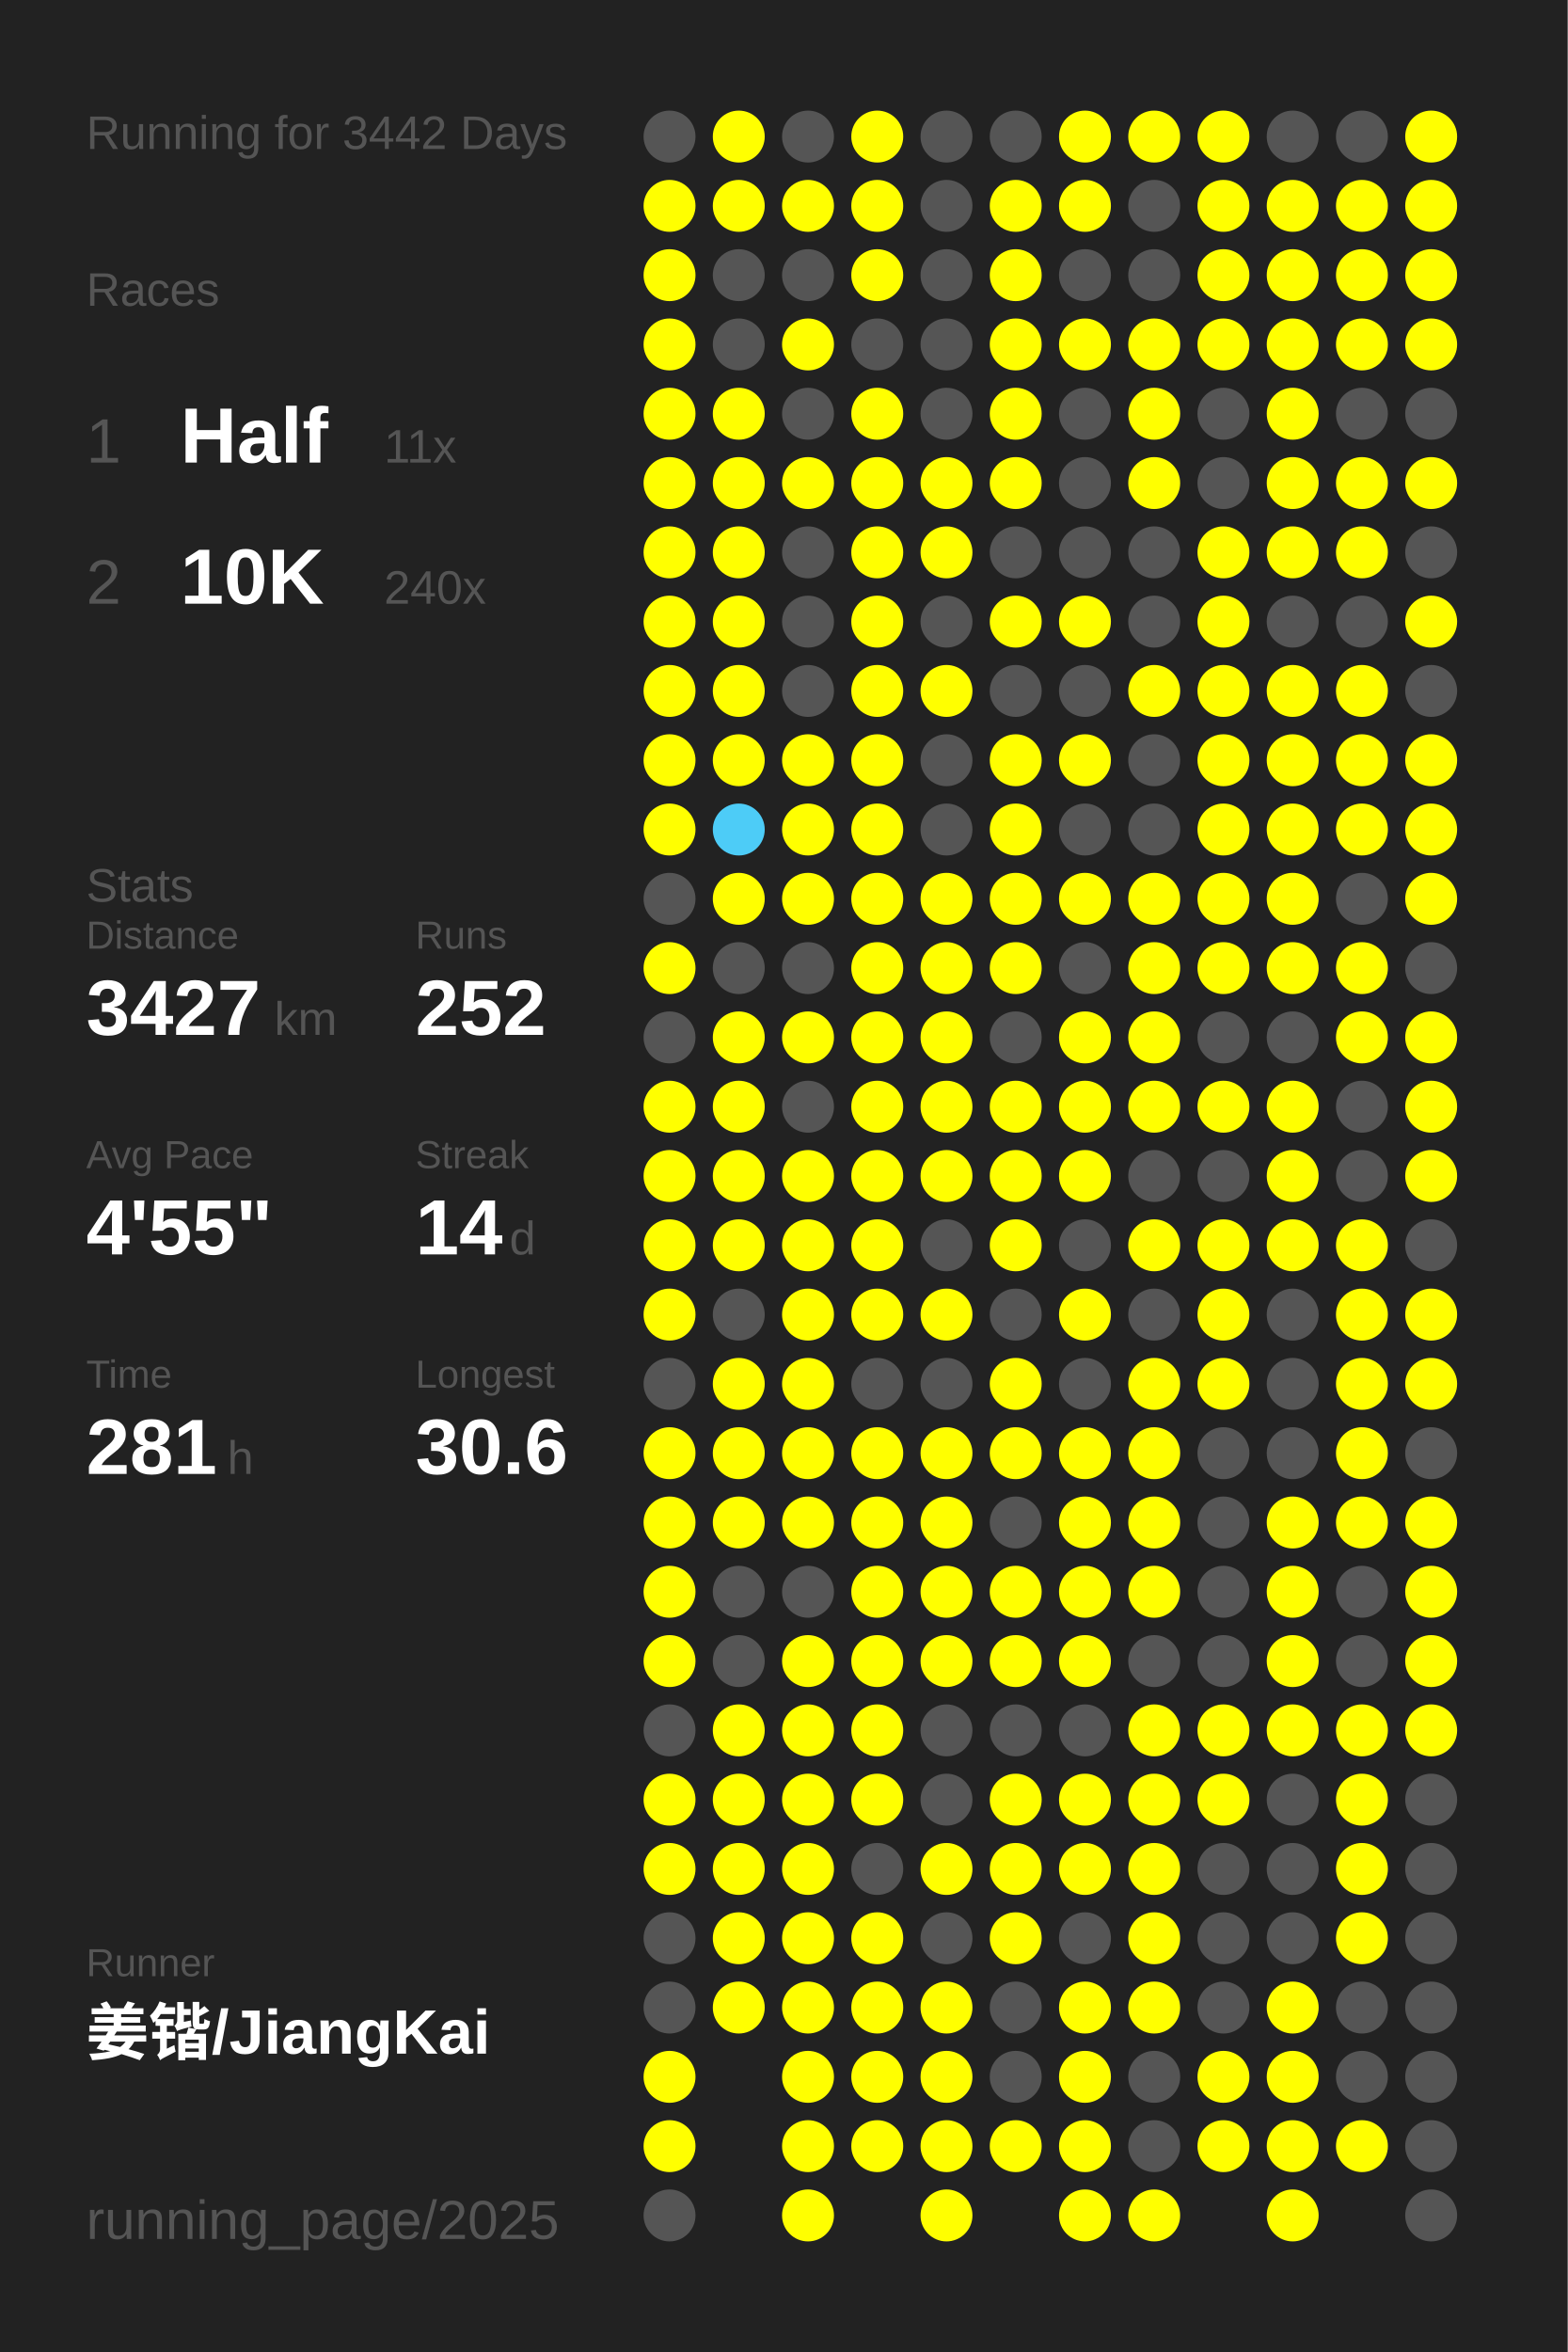
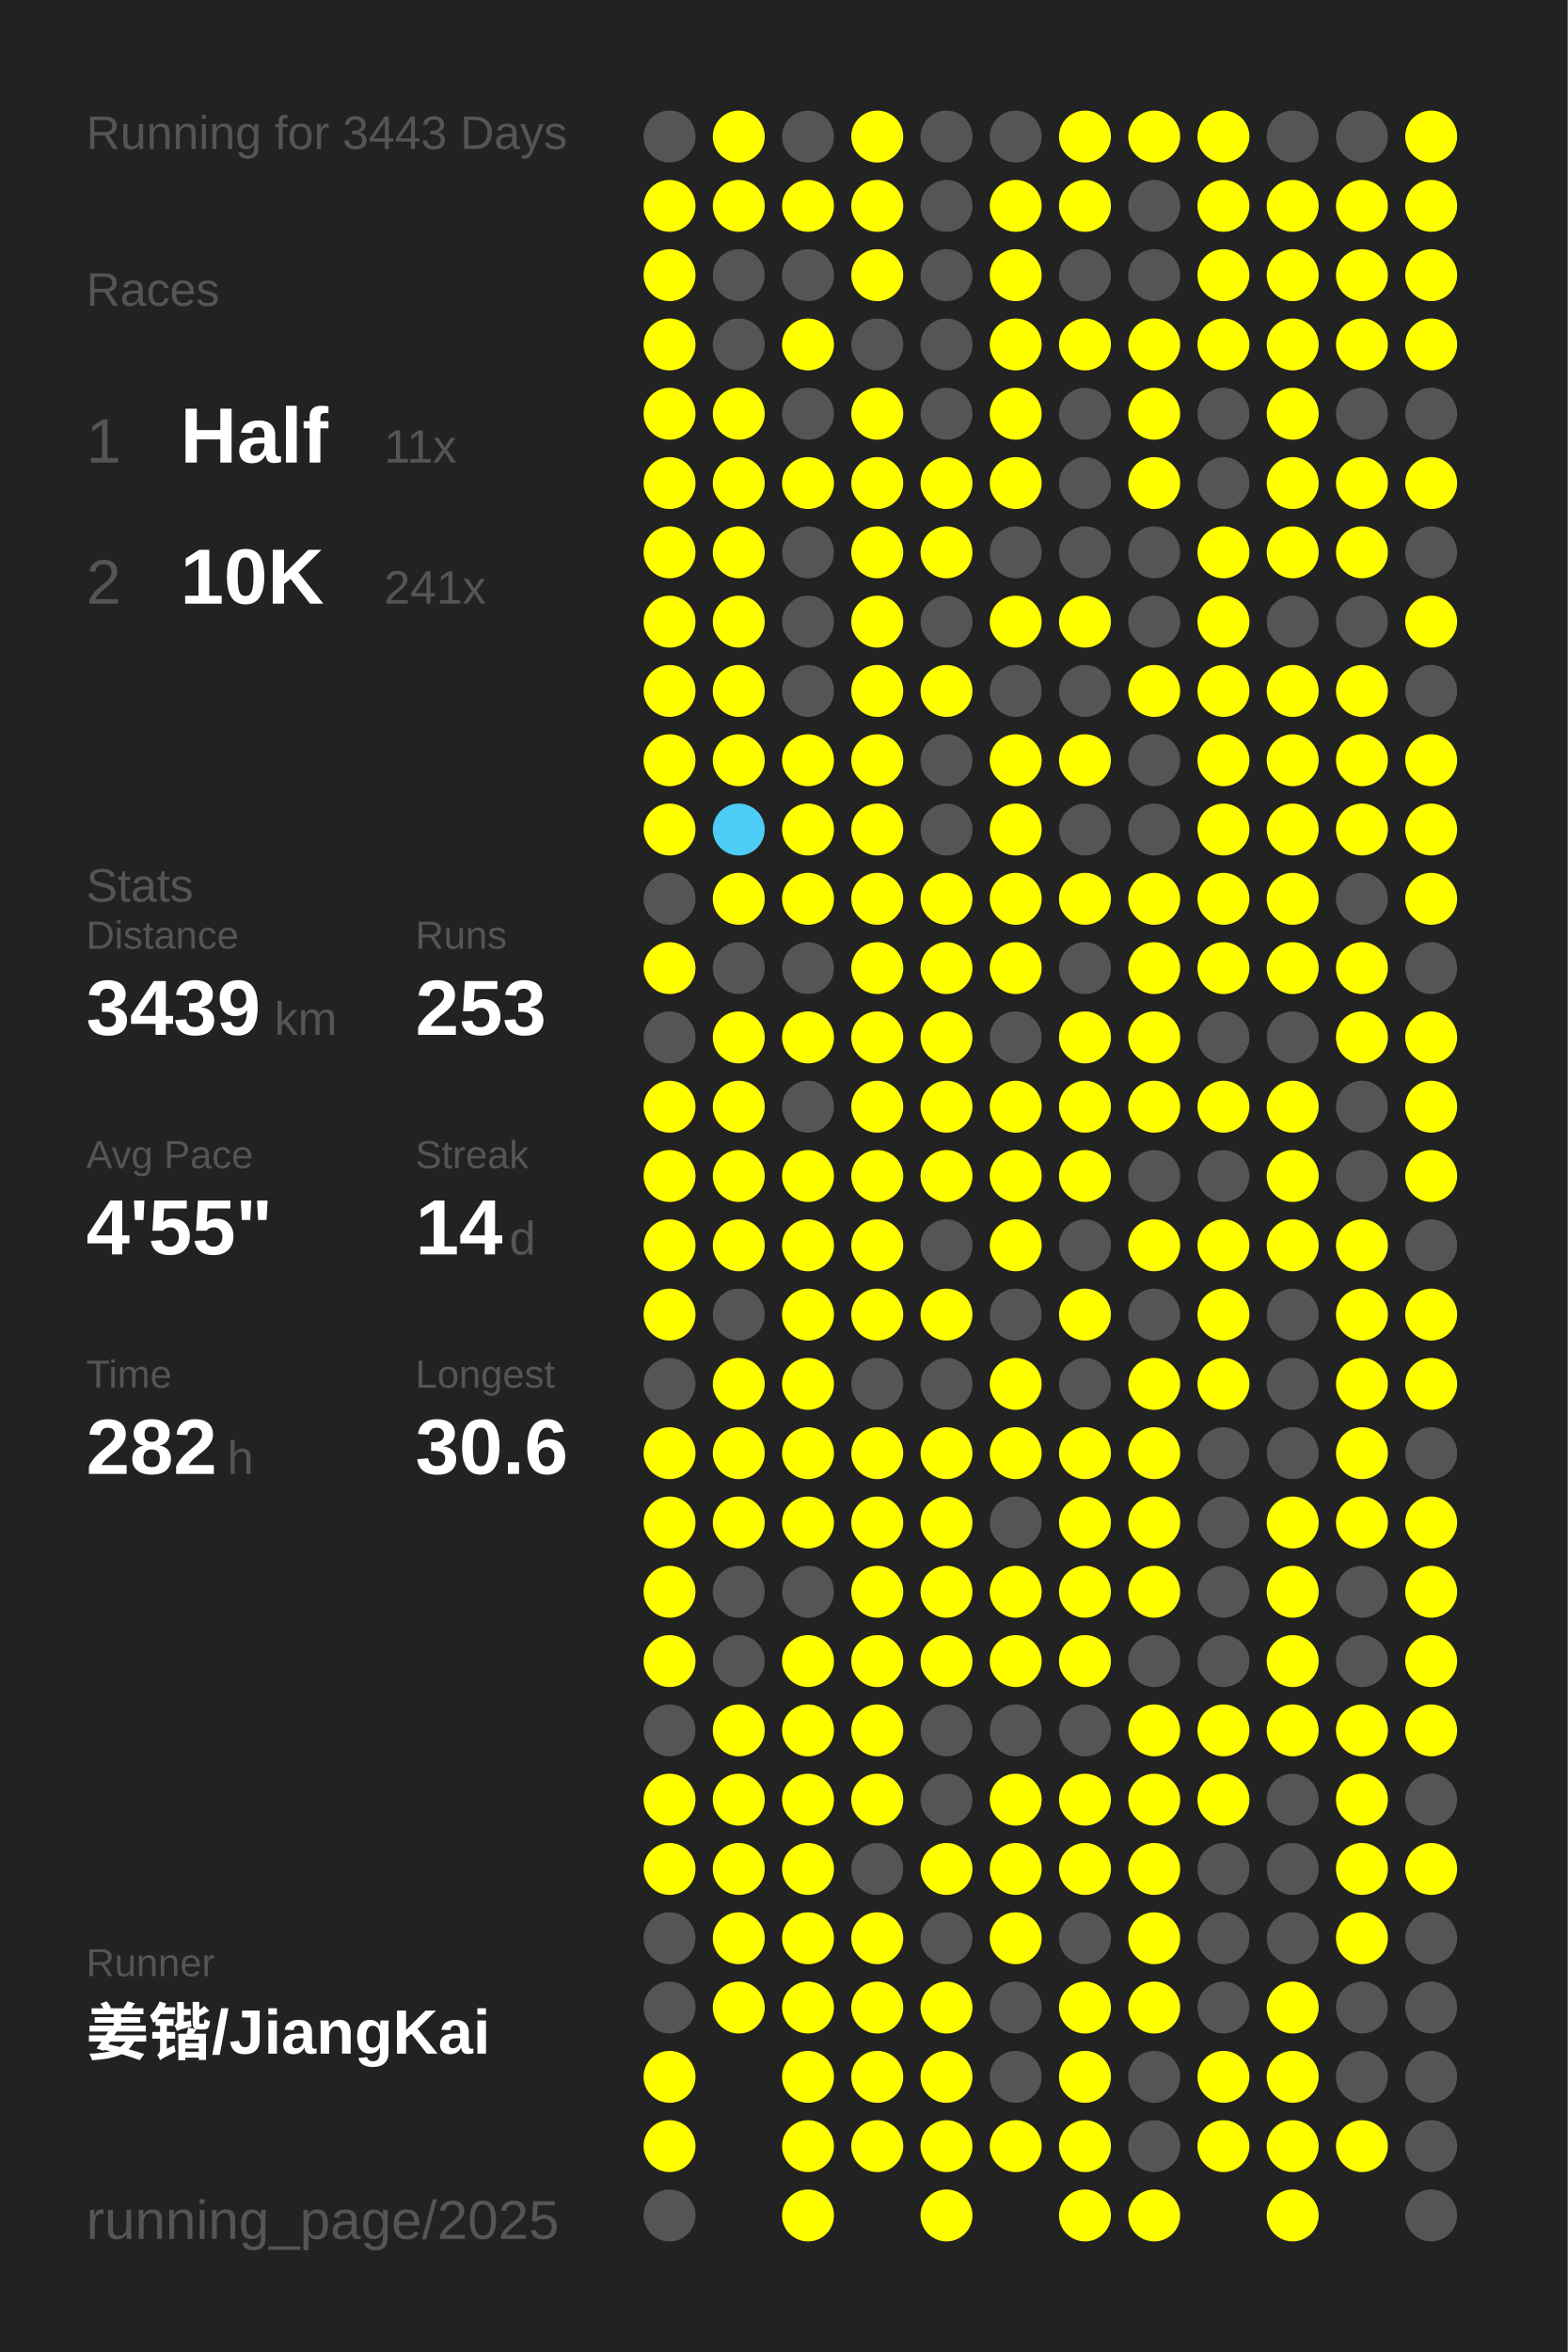
<svg xmlns="http://www.w3.org/2000/svg" baseProfile="full" height="300mm" version="1.1" viewBox="0,0,200,300" width="200mm">
  <defs />
  <rect fill="#222222" height="300" width="200" x="0" y="0" />
-   <text fill="#555555" style="font-size:6px; font-family:Arial;" x="11" y="19">Running for 3442 Days</text>
+   <text fill="#555555" style="font-size:6px; font-family:Arial;" x="11" y="19">Running for 3443 Days</text>
  <text fill="#555555" style="font-size:6px; font-family:Arial;" x="11" y="39">Races</text>
  <text fill="#555555" style="font-size:8px; font-family:Arial;" x="11" y="59">1</text>
  <text fill="#FFFFFF" style="font-size:10px; font-family:Arial; font-weight:bold;" x="23" y="59">Half</text>
  <text fill="#555555" style="font-size:6px; font-family:Arial;" x="49" y="59">11x</text>
  <text fill="#555555" style="font-size:8px; font-family:Arial;" x="11" y="77">2</text>
  <text fill="#FFFFFF" style="font-size:10px; font-family:Arial; font-weight:bold;" x="23" y="77">10K</text>
-   <text fill="#555555" style="font-size:6px; font-family:Arial;" x="49" y="77">240x</text>
+   <text fill="#555555" style="font-size:6px; font-family:Arial;" x="49" y="77">241x</text>
  <text fill="#555555" style="font-size:6px; font-family:Arial;" x="11" y="115">Stats</text>
  <text fill="#555555" style="font-size:5px; font-family:Arial;" x="11" y="121">Distance</text>
-   <text fill="#FFFFFF" style="font-size:10px; font-family:Arial; font-weight:bold;" x="11" y="132">3427</text>
+   <text fill="#FFFFFF" style="font-size:10px; font-family:Arial; font-weight:bold;" x="11" y="132">3439</text>
  <text fill="#555555" style="font-size:6px; font-family:Arial;" x="35" y="132">km</text>
  <text fill="#555555" style="font-size:5px; font-family:Arial;" x="53" y="121">Runs</text>
-   <text fill="#FFFFFF" style="font-size:10px; font-family:Arial; font-weight:bold;" x="53" y="132">252</text>
+   <text fill="#FFFFFF" style="font-size:10px; font-family:Arial; font-weight:bold;" x="53" y="132">253</text>
  <text fill="#555555" style="font-size:5px; font-family:Arial;" x="11" y="149">Avg Pace</text>
  <text fill="#FFFFFF" style="font-size:10px; font-family:Arial; font-weight:bold;" x="11" y="160">4'55"</text>
  <text fill="#555555" style="font-size:5px; font-family:Arial;" x="53" y="149">Streak</text>
  <text fill="#FFFFFF" style="font-size:10px; font-family:Arial; font-weight:bold;" x="53" y="160">14</text>
  <text fill="#555555" style="font-size:6px; font-family:Arial;" x="65" y="160">d</text>
  <text fill="#555555" style="font-size:5px; font-family:Arial;" x="11" y="177">Time</text>
-   <text fill="#FFFFFF" style="font-size:10px; font-family:Arial; font-weight:bold;" x="11" y="188">281</text>
+   <text fill="#FFFFFF" style="font-size:10px; font-family:Arial; font-weight:bold;" x="11" y="188">282</text>
  <text fill="#555555" style="font-size:6px; font-family:Arial;" x="29" y="188">h</text>
  <text fill="#555555" style="font-size:5px; font-family:Arial;" x="53" y="177">Longest</text>
  <text fill="#FFFFFF" style="font-size:10px; font-family:Arial; font-weight:bold;" x="53" y="188">30.6</text>
  <text fill="#555555" style="font-size:5px; font-family:Arial;" x="11" y="252.065">Runner</text>
  <text fill="#FFFFFF" style="font-size:8px; font-family:Arial; font-weight:bold;" x="11" y="262.065">姜锴/JiangKai</text>
  <text fill="#555555" style="font-size:7px; font-family:Arial;" x="11" y="285.581">running_page/2025</text>
  <circle cx="85.417" cy="17.419" fill="#555555" r="3.312" />
  <circle cx="85.417" cy="26.258" fill="#FFFF00" r="3.312" />
  <circle cx="85.417" cy="35.097" fill="#FFFF00" r="3.312" />
  <circle cx="85.417" cy="43.935" fill="#FFFF00" r="3.312" />
  <circle cx="85.417" cy="52.774" fill="#FFFF00" r="3.312" />
  <circle cx="85.417" cy="61.613" fill="#FFFF00" r="3.312" />
  <circle cx="85.417" cy="70.452" fill="#FFFF00" r="3.312" />
  <circle cx="85.417" cy="79.29" fill="#FFFF00" r="3.312" />
  <circle cx="85.417" cy="88.129" fill="#FFFF00" r="3.312" />
  <circle cx="85.417" cy="96.968" fill="#FFFF00" r="3.312" />
  <circle cx="85.417" cy="105.806" fill="#FFFF00" r="3.312" />
  <circle cx="85.417" cy="114.645" fill="#555555" r="3.312" />
  <circle cx="85.417" cy="123.484" fill="#FFFF00" r="3.312" />
  <circle cx="85.417" cy="132.323" fill="#555555" r="3.312" />
  <circle cx="85.417" cy="141.161" fill="#FFFF00" r="3.312" />
  <circle cx="85.417" cy="150" fill="#FFFF00" r="3.312" />
  <circle cx="85.417" cy="158.839" fill="#FFFF00" r="3.312" />
  <circle cx="85.417" cy="167.677" fill="#FFFF00" r="3.312" />
  <circle cx="85.417" cy="176.516" fill="#555555" r="3.312" />
  <circle cx="85.417" cy="185.355" fill="#FFFF00" r="3.312" />
  <circle cx="85.417" cy="194.194" fill="#FFFF00" r="3.312" />
  <circle cx="85.417" cy="203.032" fill="#FFFF00" r="3.312" />
  <circle cx="85.417" cy="211.871" fill="#FFFF00" r="3.312" />
  <circle cx="85.417" cy="220.71" fill="#555555" r="3.312" />
  <circle cx="85.417" cy="229.548" fill="#FFFF00" r="3.312" />
  <circle cx="85.417" cy="238.387" fill="#FFFF00" r="3.312" />
  <circle cx="85.417" cy="247.226" fill="#555555" r="3.312" />
  <circle cx="85.417" cy="256.065" fill="#555555" r="3.312" />
  <circle cx="85.417" cy="264.903" fill="#FFFF00" r="3.312" />
  <circle cx="85.417" cy="273.742" fill="#FFFF00" r="3.312" />
  <circle cx="85.417" cy="282.581" fill="#555555" r="3.312" />
  <circle cx="94.25" cy="17.419" fill="#FFFF00" r="3.312" />
  <circle cx="94.25" cy="26.258" fill="#FFFF00" r="3.312" />
  <circle cx="94.25" cy="35.097" fill="#555555" r="3.312" />
  <circle cx="94.25" cy="43.935" fill="#555555" r="3.312" />
  <circle cx="94.25" cy="52.774" fill="#FFFF00" r="3.312" />
  <circle cx="94.25" cy="61.613" fill="#FFFF00" r="3.312" />
  <circle cx="94.25" cy="70.452" fill="#FFFF00" r="3.312" />
  <circle cx="94.25" cy="79.29" fill="#FFFF00" r="3.312" />
  <circle cx="94.25" cy="88.129" fill="#FFFF00" r="3.312" />
  <circle cx="94.25" cy="96.968" fill="#FFFF00" r="3.312" />
  <circle cx="94.25" cy="105.806" fill="#4dccf7" r="3.312" />
  <circle cx="94.25" cy="114.645" fill="#FFFF00" r="3.312" />
  <circle cx="94.25" cy="123.484" fill="#555555" r="3.312" />
  <circle cx="94.25" cy="132.323" fill="#FFFF00" r="3.312" />
  <circle cx="94.25" cy="141.161" fill="#FFFF00" r="3.312" />
  <circle cx="94.25" cy="150" fill="#FFFF00" r="3.312" />
  <circle cx="94.25" cy="158.839" fill="#FFFF00" r="3.312" />
  <circle cx="94.25" cy="167.677" fill="#555555" r="3.312" />
  <circle cx="94.25" cy="176.516" fill="#FFFF00" r="3.312" />
  <circle cx="94.25" cy="185.355" fill="#FFFF00" r="3.312" />
  <circle cx="94.25" cy="194.194" fill="#FFFF00" r="3.312" />
  <circle cx="94.25" cy="203.032" fill="#555555" r="3.312" />
  <circle cx="94.25" cy="211.871" fill="#555555" r="3.312" />
  <circle cx="94.25" cy="220.71" fill="#FFFF00" r="3.312" />
  <circle cx="94.25" cy="229.548" fill="#FFFF00" r="3.312" />
  <circle cx="94.25" cy="238.387" fill="#FFFF00" r="3.312" />
  <circle cx="94.25" cy="247.226" fill="#FFFF00" r="3.312" />
  <circle cx="94.25" cy="256.065" fill="#FFFF00" r="3.312" />
  <circle cx="103.083" cy="17.419" fill="#555555" r="3.312" />
  <circle cx="103.083" cy="26.258" fill="#FFFF00" r="3.312" />
  <circle cx="103.083" cy="35.097" fill="#555555" r="3.312" />
  <circle cx="103.083" cy="43.935" fill="#FFFF00" r="3.312" />
  <circle cx="103.083" cy="52.774" fill="#555555" r="3.312" />
  <circle cx="103.083" cy="61.613" fill="#FFFF00" r="3.312" />
  <circle cx="103.083" cy="70.452" fill="#555555" r="3.312" />
  <circle cx="103.083" cy="79.29" fill="#555555" r="3.312" />
  <circle cx="103.083" cy="88.129" fill="#555555" r="3.312" />
  <circle cx="103.083" cy="96.968" fill="#FFFF00" r="3.312" />
  <circle cx="103.083" cy="105.806" fill="#FFFF00" r="3.312" />
  <circle cx="103.083" cy="114.645" fill="#FFFF00" r="3.312" />
  <circle cx="103.083" cy="123.484" fill="#555555" r="3.312" />
  <circle cx="103.083" cy="132.323" fill="#FFFF00" r="3.312" />
  <circle cx="103.083" cy="141.161" fill="#555555" r="3.312" />
  <circle cx="103.083" cy="150" fill="#FFFF00" r="3.312" />
  <circle cx="103.083" cy="158.839" fill="#FFFF00" r="3.312" />
  <circle cx="103.083" cy="167.677" fill="#FFFF00" r="3.312" />
  <circle cx="103.083" cy="176.516" fill="#FFFF00" r="3.312" />
  <circle cx="103.083" cy="185.355" fill="#FFFF00" r="3.312" />
  <circle cx="103.083" cy="194.194" fill="#FFFF00" r="3.312" />
  <circle cx="103.083" cy="203.032" fill="#555555" r="3.312" />
  <circle cx="103.083" cy="211.871" fill="#FFFF00" r="3.312" />
  <circle cx="103.083" cy="220.71" fill="#FFFF00" r="3.312" />
  <circle cx="103.083" cy="229.548" fill="#FFFF00" r="3.312" />
  <circle cx="103.083" cy="238.387" fill="#FFFF00" r="3.312" />
  <circle cx="103.083" cy="247.226" fill="#FFFF00" r="3.312" />
  <circle cx="103.083" cy="256.065" fill="#FFFF00" r="3.312" />
  <circle cx="103.083" cy="264.903" fill="#FFFF00" r="3.312" />
  <circle cx="103.083" cy="273.742" fill="#FFFF00" r="3.312" />
  <circle cx="103.083" cy="282.581" fill="#FFFF00" r="3.312" />
  <circle cx="111.917" cy="17.419" fill="#FFFF00" r="3.312" />
  <circle cx="111.917" cy="26.258" fill="#FFFF00" r="3.312" />
  <circle cx="111.917" cy="35.097" fill="#FFFF00" r="3.312" />
  <circle cx="111.917" cy="43.935" fill="#555555" r="3.312" />
  <circle cx="111.917" cy="52.774" fill="#FFFF00" r="3.312" />
  <circle cx="111.917" cy="61.613" fill="#FFFF00" r="3.312" />
  <circle cx="111.917" cy="70.452" fill="#FFFF00" r="3.312" />
  <circle cx="111.917" cy="79.29" fill="#FFFF00" r="3.312" />
  <circle cx="111.917" cy="88.129" fill="#FFFF00" r="3.312" />
  <circle cx="111.917" cy="96.968" fill="#FFFF00" r="3.312" />
  <circle cx="111.917" cy="105.806" fill="#FFFF00" r="3.312" />
  <circle cx="111.917" cy="114.645" fill="#FFFF00" r="3.312" />
  <circle cx="111.917" cy="123.484" fill="#FFFF00" r="3.312" />
  <circle cx="111.917" cy="132.323" fill="#FFFF00" r="3.312" />
  <circle cx="111.917" cy="141.161" fill="#FFFF00" r="3.312" />
  <circle cx="111.917" cy="150" fill="#FFFF00" r="3.312" />
  <circle cx="111.917" cy="158.839" fill="#FFFF00" r="3.312" />
  <circle cx="111.917" cy="167.677" fill="#FFFF00" r="3.312" />
  <circle cx="111.917" cy="176.516" fill="#555555" r="3.312" />
  <circle cx="111.917" cy="185.355" fill="#FFFF00" r="3.312" />
  <circle cx="111.917" cy="194.194" fill="#FFFF00" r="3.312" />
  <circle cx="111.917" cy="203.032" fill="#FFFF00" r="3.312" />
  <circle cx="111.917" cy="211.871" fill="#FFFF00" r="3.312" />
  <circle cx="111.917" cy="220.71" fill="#FFFF00" r="3.312" />
  <circle cx="111.917" cy="229.548" fill="#FFFF00" r="3.312" />
  <circle cx="111.917" cy="238.387" fill="#555555" r="3.312" />
  <circle cx="111.917" cy="247.226" fill="#FFFF00" r="3.312" />
  <circle cx="111.917" cy="256.065" fill="#FFFF00" r="3.312" />
  <circle cx="111.917" cy="264.903" fill="#FFFF00" r="3.312" />
  <circle cx="111.917" cy="273.742" fill="#FFFF00" r="3.312" />
  <circle cx="120.75" cy="17.419" fill="#555555" r="3.312" />
  <circle cx="120.75" cy="26.258" fill="#555555" r="3.312" />
  <circle cx="120.75" cy="35.097" fill="#555555" r="3.312" />
  <circle cx="120.75" cy="43.935" fill="#555555" r="3.312" />
  <circle cx="120.75" cy="52.774" fill="#555555" r="3.312" />
  <circle cx="120.75" cy="61.613" fill="#FFFF00" r="3.312" />
  <circle cx="120.75" cy="70.452" fill="#FFFF00" r="3.312" />
  <circle cx="120.75" cy="79.29" fill="#555555" r="3.312" />
  <circle cx="120.75" cy="88.129" fill="#FFFF00" r="3.312" />
  <circle cx="120.75" cy="96.968" fill="#555555" r="3.312" />
  <circle cx="120.75" cy="105.806" fill="#555555" r="3.312" />
  <circle cx="120.75" cy="114.645" fill="#FFFF00" r="3.312" />
  <circle cx="120.75" cy="123.484" fill="#FFFF00" r="3.312" />
  <circle cx="120.75" cy="132.323" fill="#FFFF00" r="3.312" />
  <circle cx="120.75" cy="141.161" fill="#FFFF00" r="3.312" />
  <circle cx="120.75" cy="150" fill="#FFFF00" r="3.312" />
  <circle cx="120.75" cy="158.839" fill="#555555" r="3.312" />
  <circle cx="120.75" cy="167.677" fill="#FFFF00" r="3.312" />
  <circle cx="120.75" cy="176.516" fill="#555555" r="3.312" />
  <circle cx="120.75" cy="185.355" fill="#FFFF00" r="3.312" />
  <circle cx="120.75" cy="194.194" fill="#FFFF00" r="3.312" />
  <circle cx="120.75" cy="203.032" fill="#FFFF00" r="3.312" />
  <circle cx="120.75" cy="211.871" fill="#FFFF00" r="3.312" />
  <circle cx="120.75" cy="220.71" fill="#555555" r="3.312" />
  <circle cx="120.75" cy="229.548" fill="#555555" r="3.312" />
  <circle cx="120.75" cy="238.387" fill="#FFFF00" r="3.312" />
  <circle cx="120.75" cy="247.226" fill="#555555" r="3.312" />
  <circle cx="120.75" cy="256.065" fill="#FFFF00" r="3.312" />
  <circle cx="120.75" cy="264.903" fill="#FFFF00" r="3.312" />
  <circle cx="120.75" cy="273.742" fill="#FFFF00" r="3.312" />
  <circle cx="120.75" cy="282.581" fill="#FFFF00" r="3.312" />
  <circle cx="129.583" cy="17.419" fill="#555555" r="3.312" />
  <circle cx="129.583" cy="26.258" fill="#FFFF00" r="3.312" />
  <circle cx="129.583" cy="35.097" fill="#FFFF00" r="3.312" />
  <circle cx="129.583" cy="43.935" fill="#FFFF00" r="3.312" />
  <circle cx="129.583" cy="52.774" fill="#FFFF00" r="3.312" />
  <circle cx="129.583" cy="61.613" fill="#FFFF00" r="3.312" />
  <circle cx="129.583" cy="70.452" fill="#555555" r="3.312" />
  <circle cx="129.583" cy="79.29" fill="#FFFF00" r="3.312" />
  <circle cx="129.583" cy="88.129" fill="#555555" r="3.312" />
  <circle cx="129.583" cy="96.968" fill="#FFFF00" r="3.312" />
  <circle cx="129.583" cy="105.806" fill="#FFFF00" r="3.312" />
  <circle cx="129.583" cy="114.645" fill="#FFFF00" r="3.312" />
  <circle cx="129.583" cy="123.484" fill="#FFFF00" r="3.312" />
  <circle cx="129.583" cy="132.323" fill="#555555" r="3.312" />
  <circle cx="129.583" cy="141.161" fill="#FFFF00" r="3.312" />
  <circle cx="129.583" cy="150" fill="#FFFF00" r="3.312" />
  <circle cx="129.583" cy="158.839" fill="#FFFF00" r="3.312" />
  <circle cx="129.583" cy="167.677" fill="#555555" r="3.312" />
  <circle cx="129.583" cy="176.516" fill="#FFFF00" r="3.312" />
  <circle cx="129.583" cy="185.355" fill="#FFFF00" r="3.312" />
  <circle cx="129.583" cy="194.194" fill="#555555" r="3.312" />
  <circle cx="129.583" cy="203.032" fill="#FFFF00" r="3.312" />
  <circle cx="129.583" cy="211.871" fill="#FFFF00" r="3.312" />
  <circle cx="129.583" cy="220.71" fill="#555555" r="3.312" />
  <circle cx="129.583" cy="229.548" fill="#FFFF00" r="3.312" />
  <circle cx="129.583" cy="238.387" fill="#FFFF00" r="3.312" />
  <circle cx="129.583" cy="247.226" fill="#FFFF00" r="3.312" />
  <circle cx="129.583" cy="256.065" fill="#555555" r="3.312" />
  <circle cx="129.583" cy="264.903" fill="#555555" r="3.312" />
  <circle cx="129.583" cy="273.742" fill="#FFFF00" r="3.312" />
  <circle cx="138.417" cy="17.419" fill="#FFFF00" r="3.312" />
  <circle cx="138.417" cy="26.258" fill="#FFFF00" r="3.312" />
  <circle cx="138.417" cy="35.097" fill="#555555" r="3.312" />
  <circle cx="138.417" cy="43.935" fill="#FFFF00" r="3.312" />
  <circle cx="138.417" cy="52.774" fill="#555555" r="3.312" />
  <circle cx="138.417" cy="61.613" fill="#555555" r="3.312" />
  <circle cx="138.417" cy="70.452" fill="#555555" r="3.312" />
  <circle cx="138.417" cy="79.29" fill="#FFFF00" r="3.312" />
  <circle cx="138.417" cy="88.129" fill="#555555" r="3.312" />
  <circle cx="138.417" cy="96.968" fill="#FFFF00" r="3.312" />
  <circle cx="138.417" cy="105.806" fill="#555555" r="3.312" />
  <circle cx="138.417" cy="114.645" fill="#FFFF00" r="3.312" />
  <circle cx="138.417" cy="123.484" fill="#555555" r="3.312" />
  <circle cx="138.417" cy="132.323" fill="#FFFF00" r="3.312" />
  <circle cx="138.417" cy="141.161" fill="#FFFF00" r="3.312" />
  <circle cx="138.417" cy="150" fill="#FFFF00" r="3.312" />
  <circle cx="138.417" cy="158.839" fill="#555555" r="3.312" />
  <circle cx="138.417" cy="167.677" fill="#FFFF00" r="3.312" />
  <circle cx="138.417" cy="176.516" fill="#555555" r="3.312" />
  <circle cx="138.417" cy="185.355" fill="#FFFF00" r="3.312" />
  <circle cx="138.417" cy="194.194" fill="#FFFF00" r="3.312" />
  <circle cx="138.417" cy="203.032" fill="#FFFF00" r="3.312" />
  <circle cx="138.417" cy="211.871" fill="#FFFF00" r="3.312" />
  <circle cx="138.417" cy="220.71" fill="#555555" r="3.312" />
  <circle cx="138.417" cy="229.548" fill="#FFFF00" r="3.312" />
  <circle cx="138.417" cy="238.387" fill="#FFFF00" r="3.312" />
  <circle cx="138.417" cy="247.226" fill="#555555" r="3.312" />
  <circle cx="138.417" cy="256.065" fill="#FFFF00" r="3.312" />
  <circle cx="138.417" cy="264.903" fill="#FFFF00" r="3.312" />
  <circle cx="138.417" cy="273.742" fill="#FFFF00" r="3.312" />
  <circle cx="138.417" cy="282.581" fill="#FFFF00" r="3.312" />
  <circle cx="147.25" cy="17.419" fill="#FFFF00" r="3.312" />
  <circle cx="147.25" cy="26.258" fill="#555555" r="3.312" />
  <circle cx="147.25" cy="35.097" fill="#555555" r="3.312" />
  <circle cx="147.25" cy="43.935" fill="#FFFF00" r="3.312" />
  <circle cx="147.25" cy="52.774" fill="#FFFF00" r="3.312" />
  <circle cx="147.25" cy="61.613" fill="#FFFF00" r="3.312" />
  <circle cx="147.25" cy="70.452" fill="#555555" r="3.312" />
  <circle cx="147.25" cy="79.29" fill="#555555" r="3.312" />
  <circle cx="147.25" cy="88.129" fill="#FFFF00" r="3.312" />
  <circle cx="147.25" cy="96.968" fill="#555555" r="3.312" />
  <circle cx="147.25" cy="105.806" fill="#555555" r="3.312" />
  <circle cx="147.25" cy="114.645" fill="#FFFF00" r="3.312" />
  <circle cx="147.25" cy="123.484" fill="#FFFF00" r="3.312" />
  <circle cx="147.25" cy="132.323" fill="#FFFF00" r="3.312" />
  <circle cx="147.25" cy="141.161" fill="#FFFF00" r="3.312" />
  <circle cx="147.25" cy="150" fill="#555555" r="3.312" />
  <circle cx="147.25" cy="158.839" fill="#FFFF00" r="3.312" />
  <circle cx="147.25" cy="167.677" fill="#555555" r="3.312" />
  <circle cx="147.25" cy="176.516" fill="#FFFF00" r="3.312" />
  <circle cx="147.25" cy="185.355" fill="#FFFF00" r="3.312" />
  <circle cx="147.25" cy="194.194" fill="#FFFF00" r="3.312" />
  <circle cx="147.25" cy="203.032" fill="#FFFF00" r="3.312" />
  <circle cx="147.25" cy="211.871" fill="#555555" r="3.312" />
  <circle cx="147.25" cy="220.71" fill="#FFFF00" r="3.312" />
  <circle cx="147.25" cy="229.548" fill="#FFFF00" r="3.312" />
  <circle cx="147.25" cy="238.387" fill="#FFFF00" r="3.312" />
  <circle cx="147.25" cy="247.226" fill="#FFFF00" r="3.312" />
  <circle cx="147.25" cy="256.065" fill="#FFFF00" r="3.312" />
  <circle cx="147.25" cy="264.903" fill="#555555" r="3.312" />
  <circle cx="147.25" cy="273.742" fill="#555555" r="3.312" />
  <circle cx="147.25" cy="282.581" fill="#FFFF00" r="3.312" />
  <circle cx="156.083" cy="17.419" fill="#FFFF00" r="3.312" />
  <circle cx="156.083" cy="26.258" fill="#FFFF00" r="3.312" />
  <circle cx="156.083" cy="35.097" fill="#FFFF00" r="3.312" />
  <circle cx="156.083" cy="43.935" fill="#FFFF00" r="3.312" />
  <circle cx="156.083" cy="52.774" fill="#555555" r="3.312" />
  <circle cx="156.083" cy="61.613" fill="#555555" r="3.312" />
  <circle cx="156.083" cy="70.452" fill="#FFFF00" r="3.312" />
  <circle cx="156.083" cy="79.29" fill="#FFFF00" r="3.312" />
  <circle cx="156.083" cy="88.129" fill="#FFFF00" r="3.312" />
  <circle cx="156.083" cy="96.968" fill="#FFFF00" r="3.312" />
  <circle cx="156.083" cy="105.806" fill="#FFFF00" r="3.312" />
  <circle cx="156.083" cy="114.645" fill="#FFFF00" r="3.312" />
  <circle cx="156.083" cy="123.484" fill="#FFFF00" r="3.312" />
  <circle cx="156.083" cy="132.323" fill="#555555" r="3.312" />
  <circle cx="156.083" cy="141.161" fill="#FFFF00" r="3.312" />
  <circle cx="156.083" cy="150" fill="#555555" r="3.312" />
  <circle cx="156.083" cy="158.839" fill="#FFFF00" r="3.312" />
  <circle cx="156.083" cy="167.677" fill="#FFFF00" r="3.312" />
  <circle cx="156.083" cy="176.516" fill="#FFFF00" r="3.312" />
  <circle cx="156.083" cy="185.355" fill="#555555" r="3.312" />
  <circle cx="156.083" cy="194.194" fill="#555555" r="3.312" />
  <circle cx="156.083" cy="203.032" fill="#555555" r="3.312" />
  <circle cx="156.083" cy="211.871" fill="#555555" r="3.312" />
  <circle cx="156.083" cy="220.71" fill="#FFFF00" r="3.312" />
  <circle cx="156.083" cy="229.548" fill="#FFFF00" r="3.312" />
  <circle cx="156.083" cy="238.387" fill="#555555" r="3.312" />
  <circle cx="156.083" cy="247.226" fill="#555555" r="3.312" />
  <circle cx="156.083" cy="256.065" fill="#555555" r="3.312" />
  <circle cx="156.083" cy="264.903" fill="#FFFF00" r="3.312" />
  <circle cx="156.083" cy="273.742" fill="#FFFF00" r="3.312" />
  <circle cx="164.917" cy="17.419" fill="#555555" r="3.312" />
  <circle cx="164.917" cy="26.258" fill="#FFFF00" r="3.312" />
  <circle cx="164.917" cy="35.097" fill="#FFFF00" r="3.312" />
  <circle cx="164.917" cy="43.935" fill="#FFFF00" r="3.312" />
  <circle cx="164.917" cy="52.774" fill="#FFFF00" r="3.312" />
  <circle cx="164.917" cy="61.613" fill="#FFFF00" r="3.312" />
  <circle cx="164.917" cy="70.452" fill="#FFFF00" r="3.312" />
  <circle cx="164.917" cy="79.29" fill="#555555" r="3.312" />
  <circle cx="164.917" cy="88.129" fill="#FFFF00" r="3.312" />
  <circle cx="164.917" cy="96.968" fill="#FFFF00" r="3.312" />
  <circle cx="164.917" cy="105.806" fill="#FFFF00" r="3.312" />
  <circle cx="164.917" cy="114.645" fill="#FFFF00" r="3.312" />
  <circle cx="164.917" cy="123.484" fill="#FFFF00" r="3.312" />
  <circle cx="164.917" cy="132.323" fill="#555555" r="3.312" />
  <circle cx="164.917" cy="141.161" fill="#FFFF00" r="3.312" />
  <circle cx="164.917" cy="150" fill="#FFFF00" r="3.312" />
  <circle cx="164.917" cy="158.839" fill="#FFFF00" r="3.312" />
  <circle cx="164.917" cy="167.677" fill="#555555" r="3.312" />
  <circle cx="164.917" cy="176.516" fill="#555555" r="3.312" />
  <circle cx="164.917" cy="185.355" fill="#555555" r="3.312" />
  <circle cx="164.917" cy="194.194" fill="#FFFF00" r="3.312" />
  <circle cx="164.917" cy="203.032" fill="#FFFF00" r="3.312" />
  <circle cx="164.917" cy="211.871" fill="#FFFF00" r="3.312" />
  <circle cx="164.917" cy="220.71" fill="#FFFF00" r="3.312" />
  <circle cx="164.917" cy="229.548" fill="#555555" r="3.312" />
  <circle cx="164.917" cy="238.387" fill="#555555" r="3.312" />
  <circle cx="164.917" cy="247.226" fill="#555555" r="3.312" />
  <circle cx="164.917" cy="256.065" fill="#FFFF00" r="3.312" />
  <circle cx="164.917" cy="264.903" fill="#FFFF00" r="3.312" />
  <circle cx="164.917" cy="273.742" fill="#FFFF00" r="3.312" />
  <circle cx="164.917" cy="282.581" fill="#FFFF00" r="3.312" />
  <circle cx="173.75" cy="17.419" fill="#555555" r="3.312" />
  <circle cx="173.75" cy="26.258" fill="#FFFF00" r="3.312" />
  <circle cx="173.75" cy="35.097" fill="#FFFF00" r="3.312" />
  <circle cx="173.75" cy="43.935" fill="#FFFF00" r="3.312" />
  <circle cx="173.75" cy="52.774" fill="#555555" r="3.312" />
  <circle cx="173.75" cy="61.613" fill="#FFFF00" r="3.312" />
  <circle cx="173.75" cy="70.452" fill="#FFFF00" r="3.312" />
  <circle cx="173.75" cy="79.29" fill="#555555" r="3.312" />
  <circle cx="173.75" cy="88.129" fill="#FFFF00" r="3.312" />
  <circle cx="173.75" cy="96.968" fill="#FFFF00" r="3.312" />
  <circle cx="173.75" cy="105.806" fill="#FFFF00" r="3.312" />
  <circle cx="173.75" cy="114.645" fill="#555555" r="3.312" />
  <circle cx="173.75" cy="123.484" fill="#FFFF00" r="3.312" />
  <circle cx="173.75" cy="132.323" fill="#FFFF00" r="3.312" />
  <circle cx="173.75" cy="141.161" fill="#555555" r="3.312" />
  <circle cx="173.75" cy="150" fill="#555555" r="3.312" />
  <circle cx="173.75" cy="158.839" fill="#FFFF00" r="3.312" />
  <circle cx="173.75" cy="167.677" fill="#FFFF00" r="3.312" />
  <circle cx="173.75" cy="176.516" fill="#FFFF00" r="3.312" />
  <circle cx="173.75" cy="185.355" fill="#FFFF00" r="3.312" />
  <circle cx="173.75" cy="194.194" fill="#FFFF00" r="3.312" />
  <circle cx="173.75" cy="203.032" fill="#555555" r="3.312" />
  <circle cx="173.75" cy="211.871" fill="#555555" r="3.312" />
  <circle cx="173.75" cy="220.71" fill="#FFFF00" r="3.312" />
  <circle cx="173.75" cy="229.548" fill="#FFFF00" r="3.312" />
  <circle cx="173.75" cy="238.387" fill="#FFFF00" r="3.312" />
  <circle cx="173.75" cy="247.226" fill="#FFFF00" r="3.312" />
  <circle cx="173.75" cy="256.065" fill="#555555" r="3.312" />
  <circle cx="173.75" cy="264.903" fill="#555555" r="3.312" />
  <circle cx="173.75" cy="273.742" fill="#FFFF00" r="3.312" />
  <circle cx="182.583" cy="17.419" fill="#FFFF00" r="3.312" />
  <circle cx="182.583" cy="26.258" fill="#FFFF00" r="3.312" />
  <circle cx="182.583" cy="35.097" fill="#FFFF00" r="3.312" />
  <circle cx="182.583" cy="43.935" fill="#FFFF00" r="3.312" />
  <circle cx="182.583" cy="52.774" fill="#555555" r="3.312" />
  <circle cx="182.583" cy="61.613" fill="#FFFF00" r="3.312" />
  <circle cx="182.583" cy="70.452" fill="#555555" r="3.312" />
  <circle cx="182.583" cy="79.29" fill="#FFFF00" r="3.312" />
  <circle cx="182.583" cy="88.129" fill="#555555" r="3.312" />
  <circle cx="182.583" cy="96.968" fill="#FFFF00" r="3.312" />
  <circle cx="182.583" cy="105.806" fill="#FFFF00" r="3.312" />
  <circle cx="182.583" cy="114.645" fill="#FFFF00" r="3.312" />
  <circle cx="182.583" cy="123.484" fill="#555555" r="3.312" />
  <circle cx="182.583" cy="132.323" fill="#FFFF00" r="3.312" />
  <circle cx="182.583" cy="141.161" fill="#FFFF00" r="3.312" />
  <circle cx="182.583" cy="150" fill="#FFFF00" r="3.312" />
  <circle cx="182.583" cy="158.839" fill="#555555" r="3.312" />
  <circle cx="182.583" cy="167.677" fill="#FFFF00" r="3.312" />
  <circle cx="182.583" cy="176.516" fill="#FFFF00" r="3.312" />
  <circle cx="182.583" cy="185.355" fill="#555555" r="3.312" />
  <circle cx="182.583" cy="194.194" fill="#FFFF00" r="3.312" />
  <circle cx="182.583" cy="203.032" fill="#FFFF00" r="3.312" />
  <circle cx="182.583" cy="211.871" fill="#FFFF00" r="3.312" />
  <circle cx="182.583" cy="220.71" fill="#FFFF00" r="3.312" />
  <circle cx="182.583" cy="229.548" fill="#555555" r="3.312" />
-   <circle cx="182.583" cy="238.387" fill="#555555" r="3.312" />
+   <circle cx="182.583" cy="238.387" fill="#FFFF00" r="3.312" />
  <circle cx="182.583" cy="247.226" fill="#555555" r="3.312" />
  <circle cx="182.583" cy="256.065" fill="#555555" r="3.312" />
  <circle cx="182.583" cy="264.903" fill="#555555" r="3.312" />
  <circle cx="182.583" cy="273.742" fill="#555555" r="3.312" />
  <circle cx="182.583" cy="282.581" fill="#555555" r="3.312" />
</svg>
